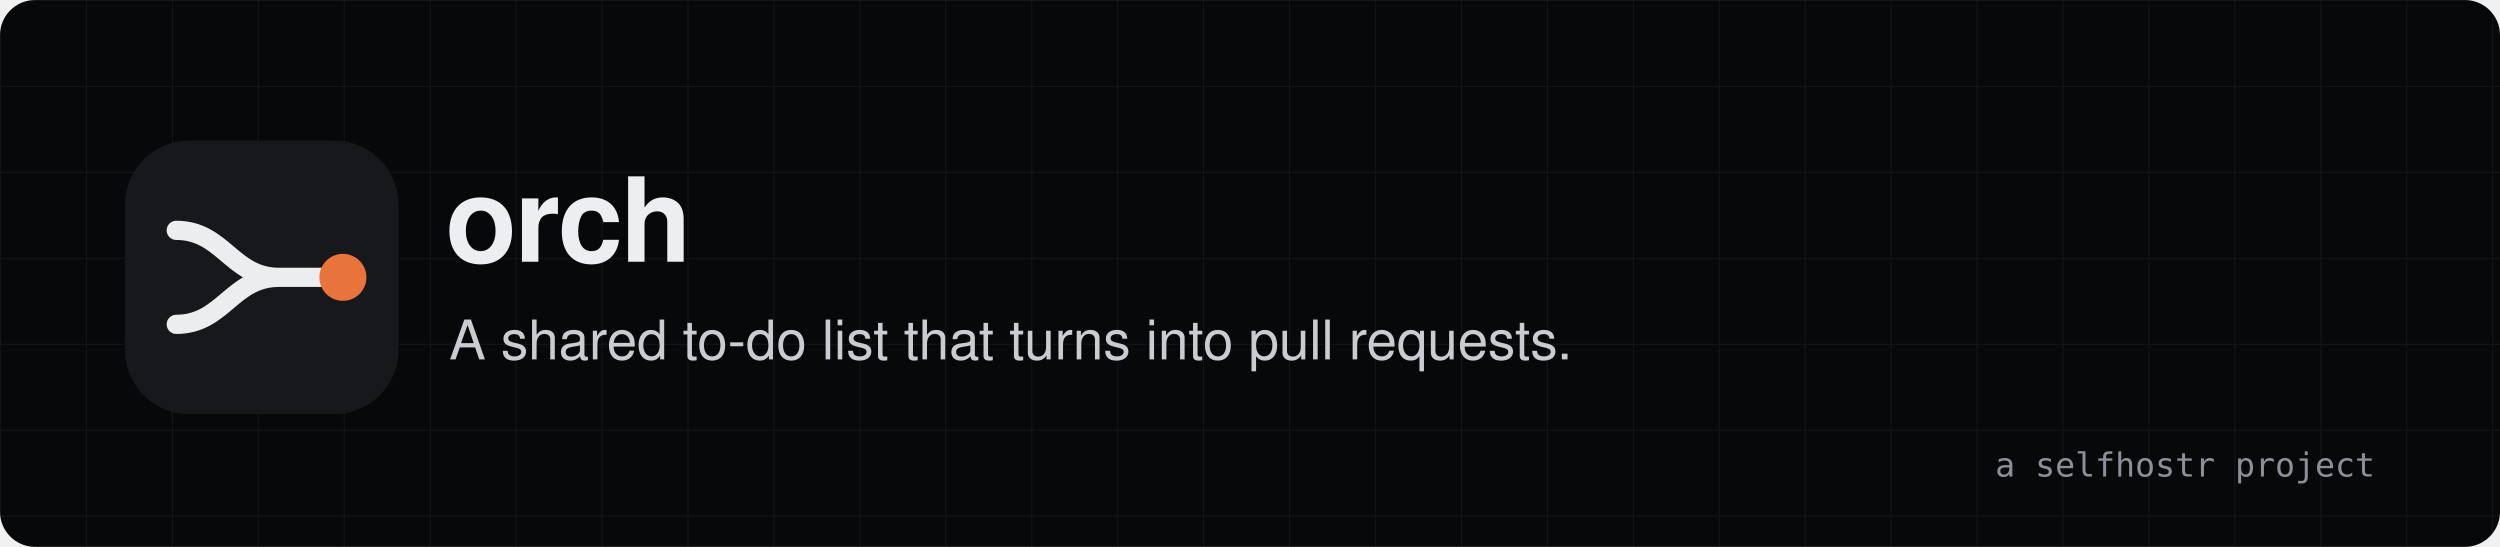
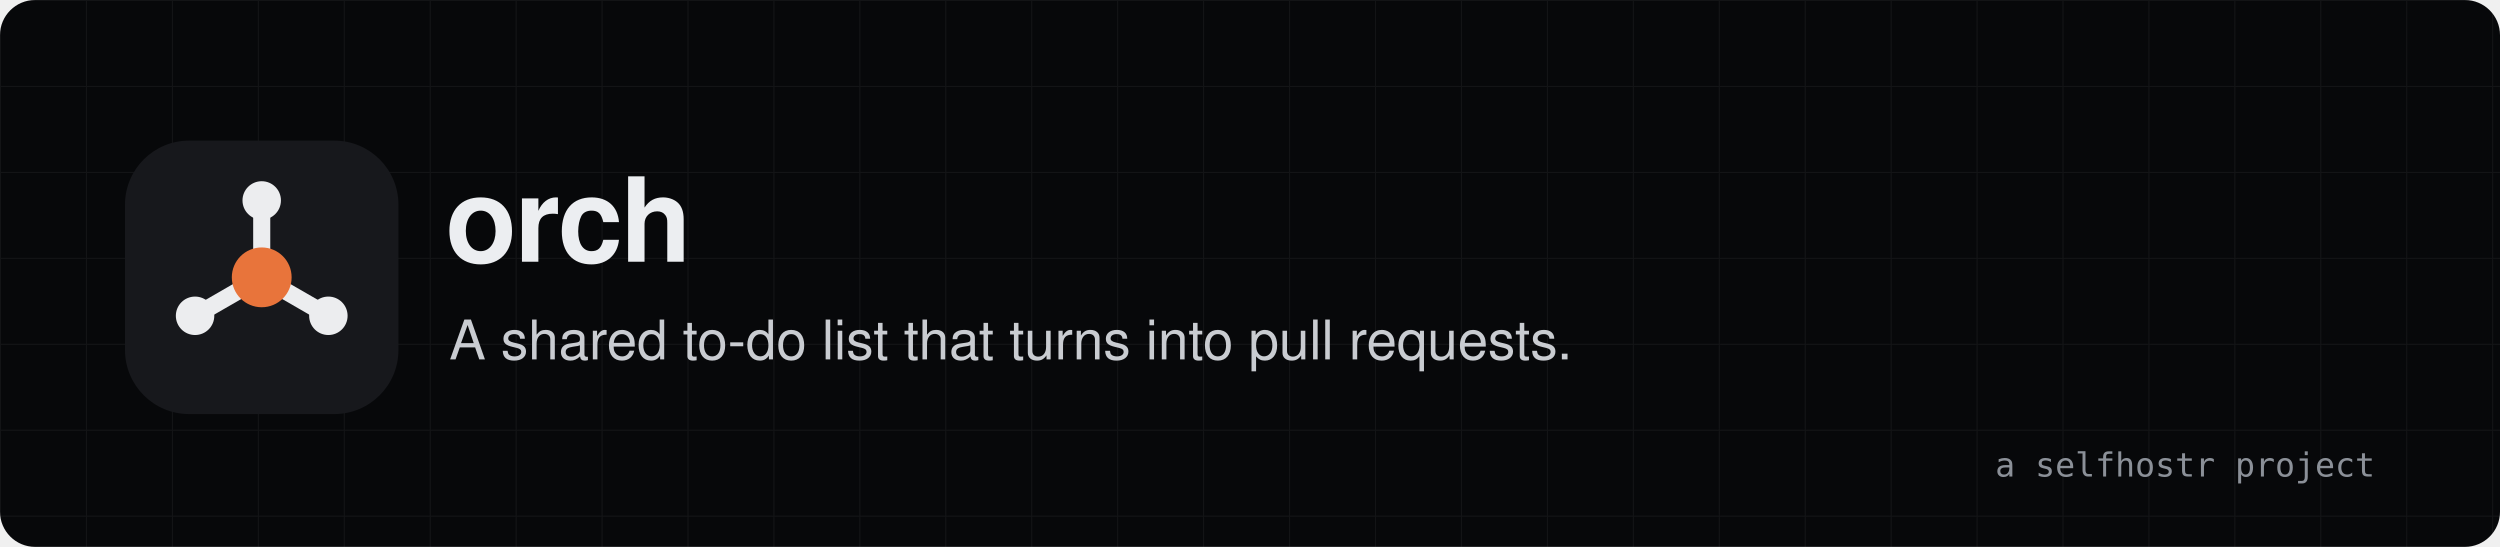
<svg xmlns="http://www.w3.org/2000/svg" viewBox="0 0 1280 280" role="img" aria-label="orch: A shared to-do list that turns into pull requests.">
  <defs>
    <pattern id="g" width="44" height="44" patternUnits="userSpaceOnUse">
      <path d="M44 0H0V44" fill="none" stroke="#ffffff" stroke-opacity=".05" />
    </pattern>
  </defs>
  <rect width="1280" height="280" rx="18" fill="#07080a" />
  <rect width="1280" height="280" rx="18" fill="url(#g)" />
  <g transform="translate(64 72) scale(2.1875)">
    <rect width="64" height="64" rx="15" fill="#17181c" />
-     <path d="M12 21c11 0 13 11 24 11M12 43c11 0 13-11 24-11M36 32h10" fill="none" stroke="#ecedef" stroke-width="4.5" stroke-linecap="round" />
-     <circle cx="51" cy="32" r="5.5" fill="#e8743b" />
+     <path d="M32 32V14M32 32 47.6 41M32 32 16.4 41" fill="none" stroke="#ecedef" stroke-width="4" stroke-linecap="round" />
+     <circle cx="32" cy="14" r="4.5" fill="#ecedef" />
+     <circle cx="47.6" cy="41" r="4.5" fill="#ecedef" />
+     <circle cx="16.4" cy="41" r="4.5" fill="#ecedef" />
+     <circle cx="32" cy="32" r="7" fill="#e8743b" />
  </g>
  <text x="228" y="134" fill="#eceef1" font-family="-apple-system,BlinkMacSystemFont,'Segoe UI',Helvetica,Arial,sans-serif" font-size="60" font-weight="600" letter-spacing="-1.2">orch</text>
  <text x="230" y="184" fill="#c9ccd1" font-family="-apple-system,BlinkMacSystemFont,'Segoe UI',Helvetica,Arial,sans-serif" font-size="28">A shared to-do list that turns into pull requests.</text>
  <text x="1216" y="244" text-anchor="end" fill="#8b9098" font-family="ui-monospace,SFMono-Regular,Menlo,Consolas,monospace" font-size="17">a selfhostr project</text>
</svg>
